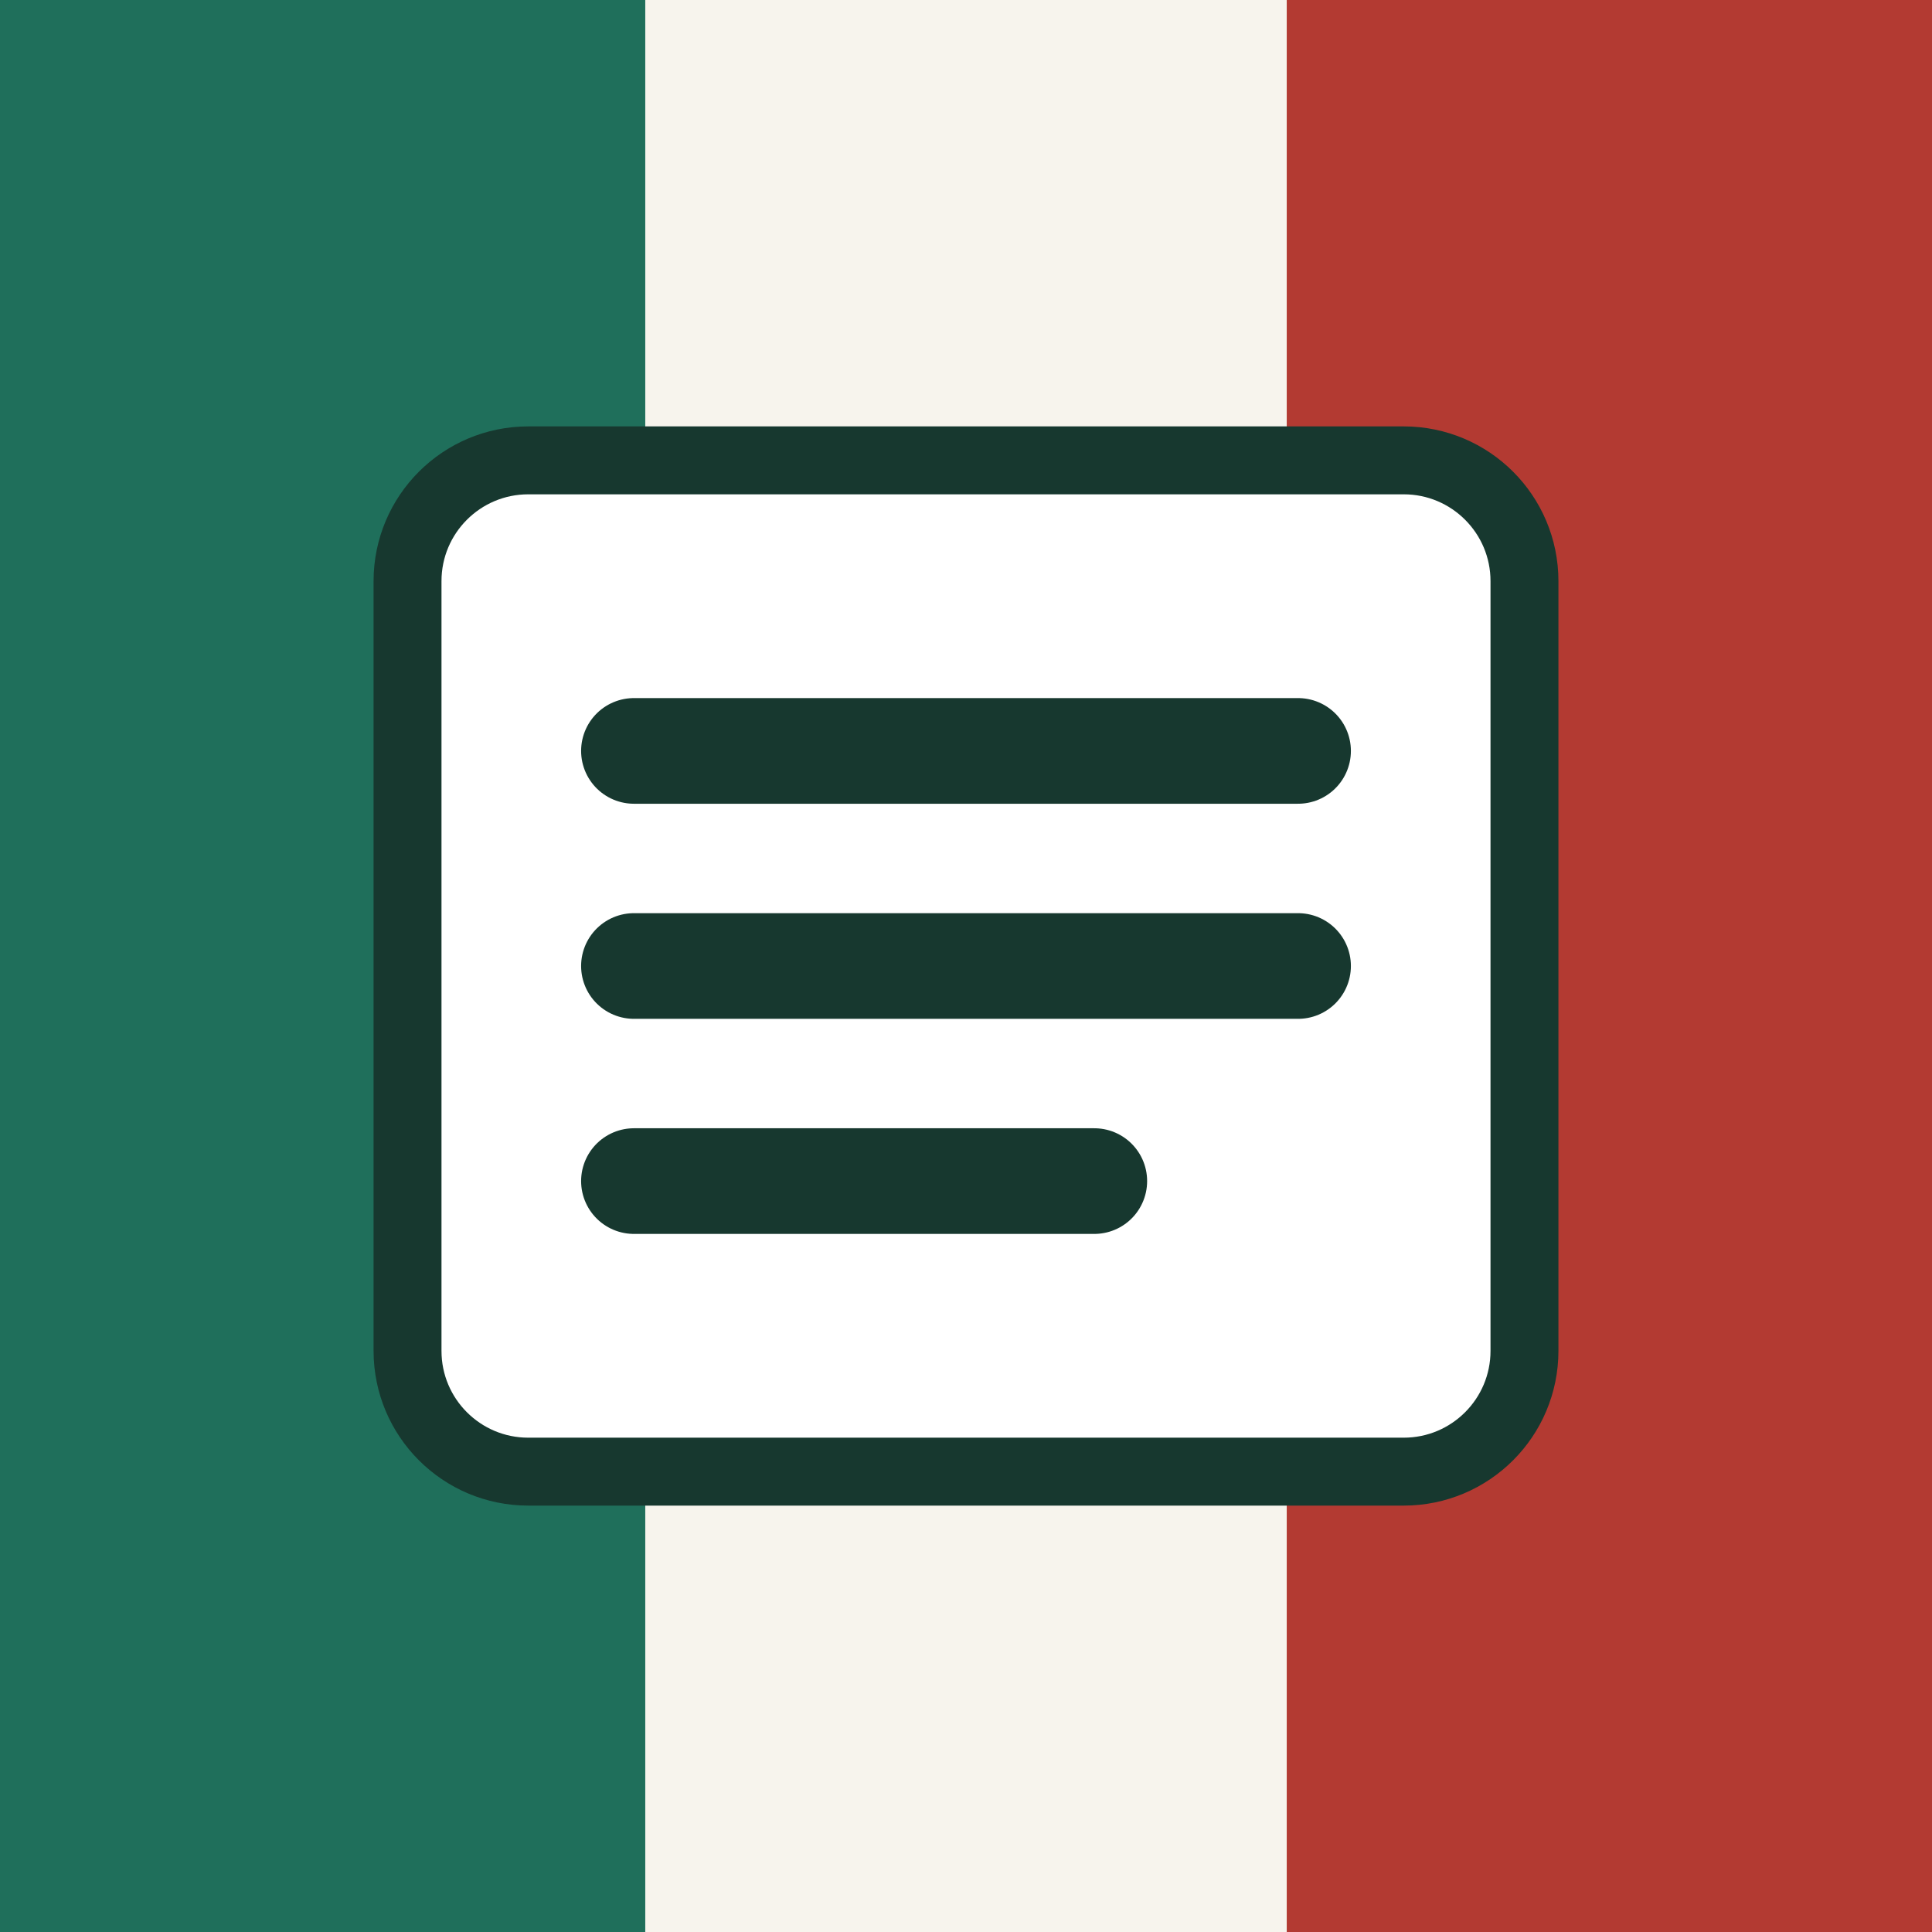
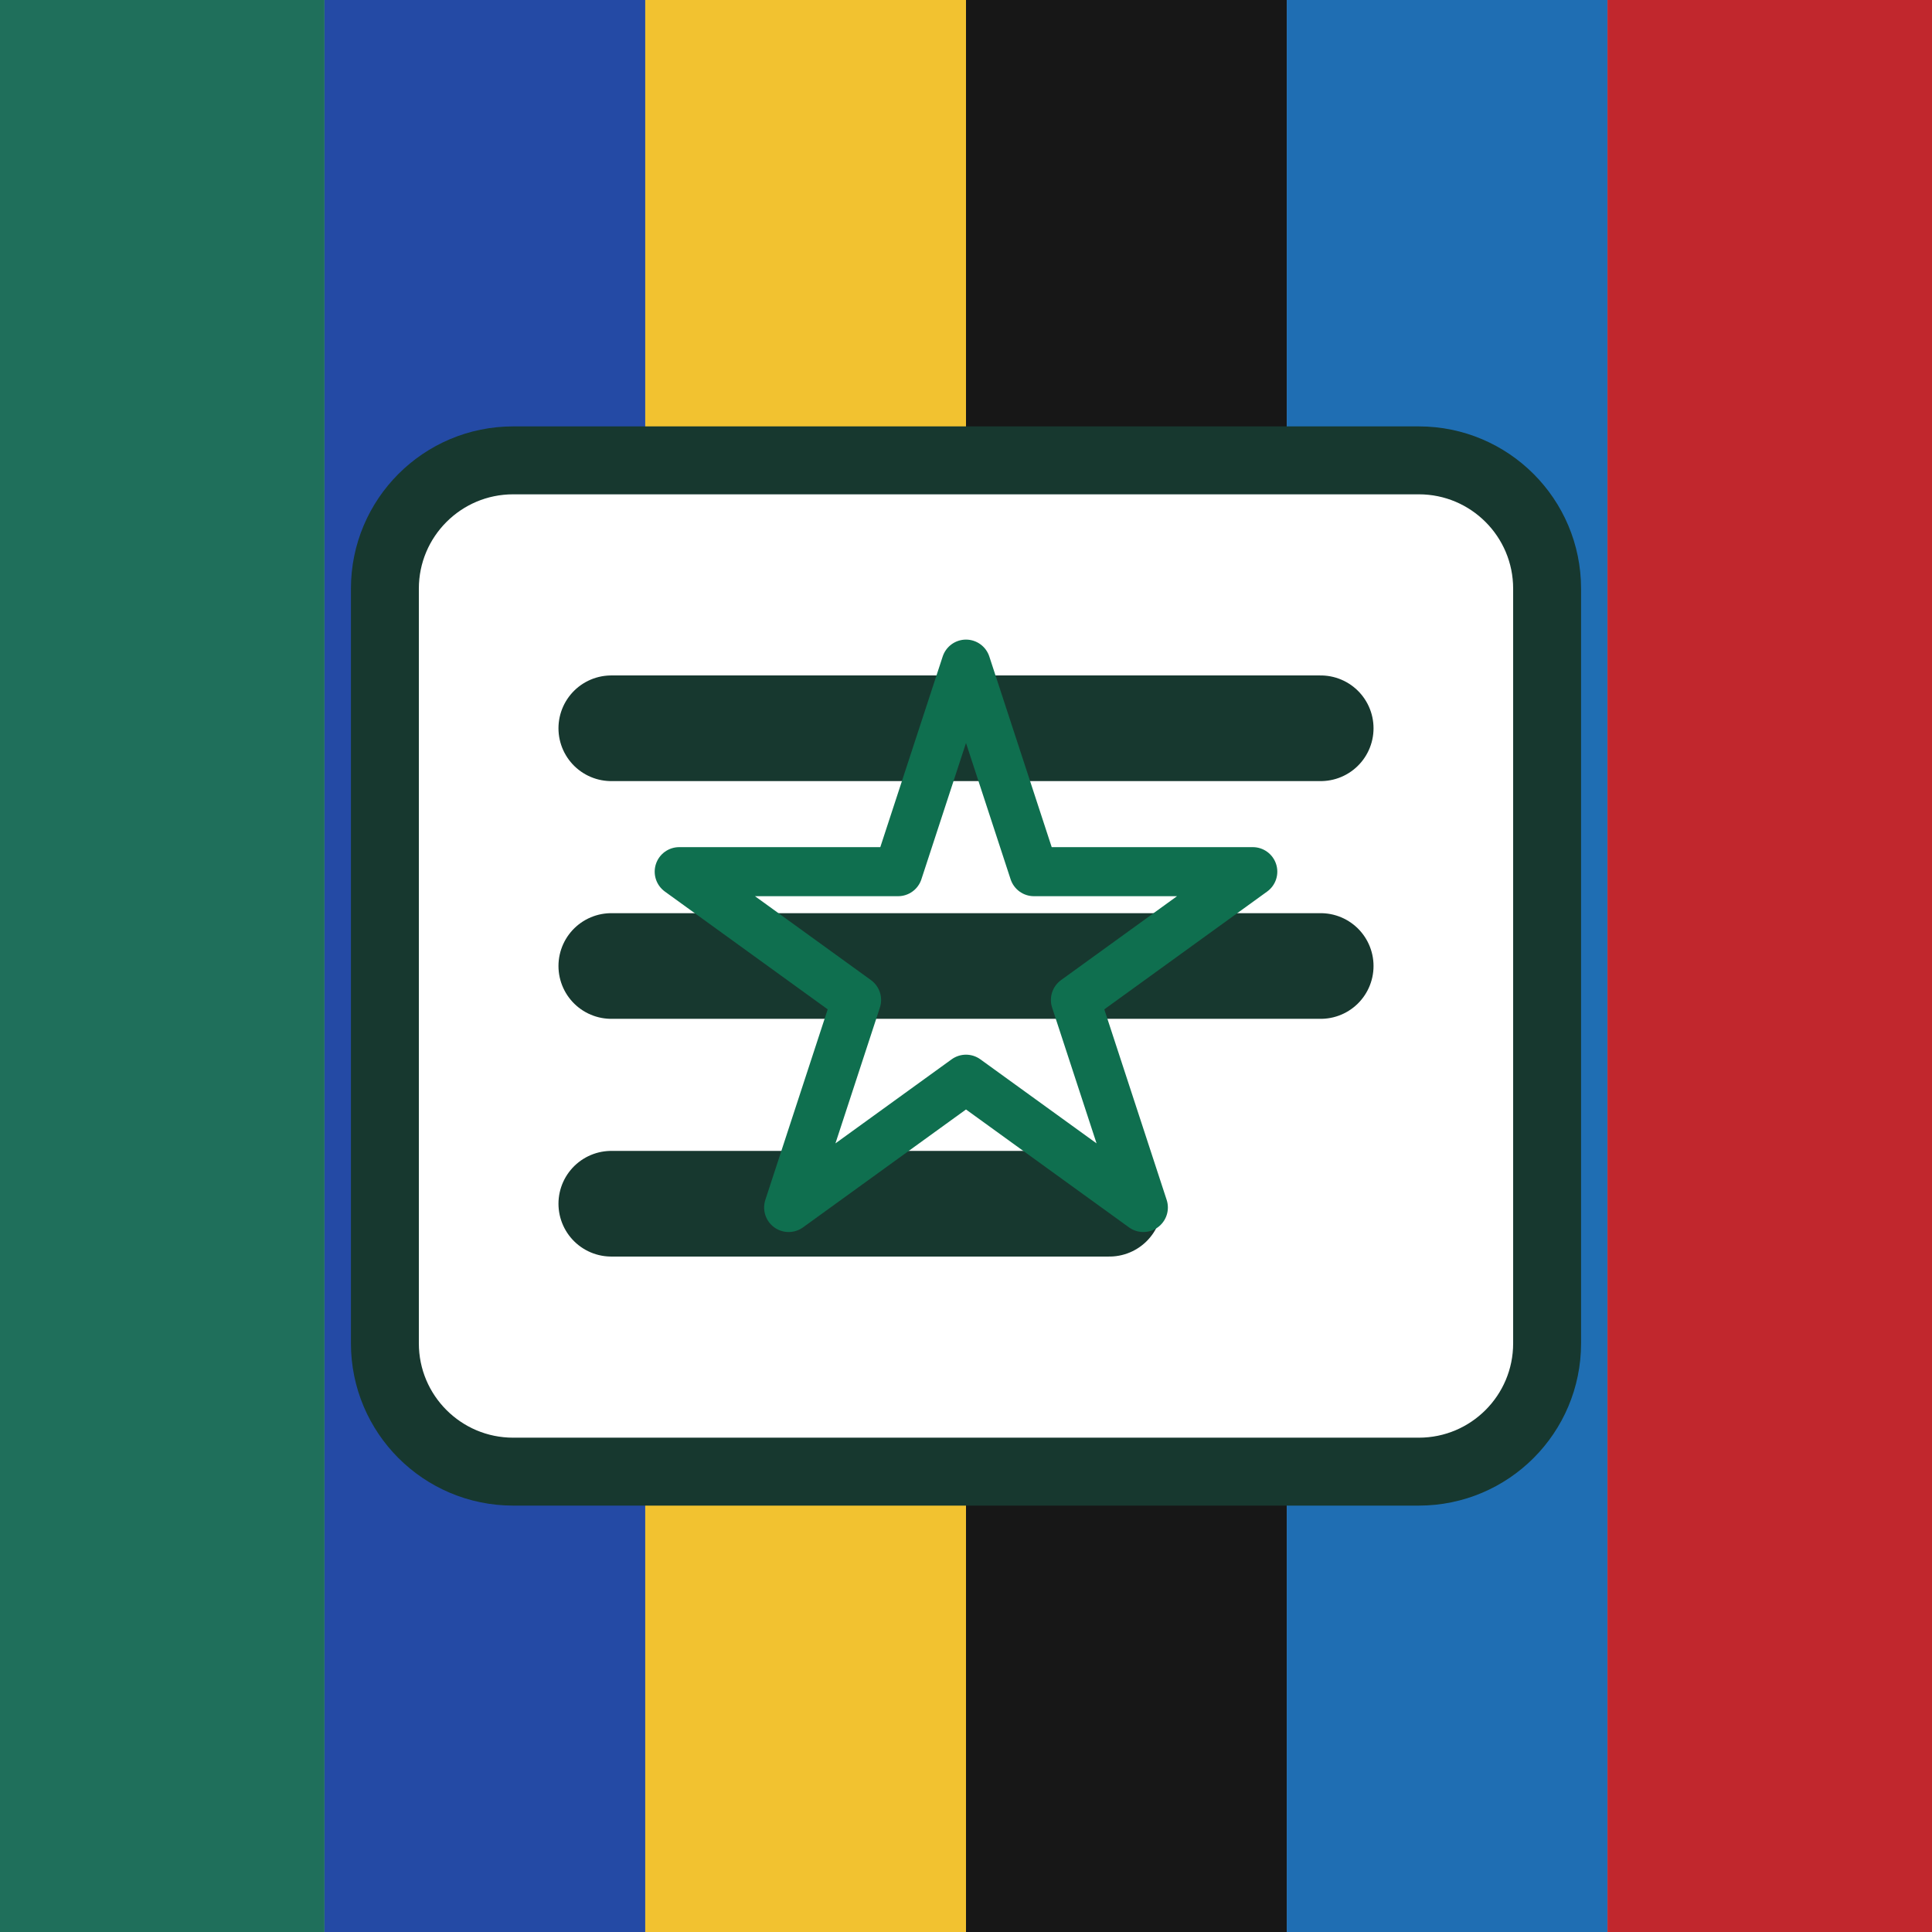
<svg xmlns="http://www.w3.org/2000/svg" viewBox="0 0 512 512">
  <rect width="512" height="512" rx="96" fill="#f7f4ed" />
-   <path d="M0 0h171v512H0z" fill="#1f6f5b" />
-   <path d="M341 0h171v512H341z" fill="#b33a32" />
-   <rect x="108" y="122" width="296" height="268" rx="32" fill="#fff" stroke="#17382f" stroke-width="18" />
-   <path d="M168 199h176M168 256h176M168 313h122" stroke="#17382f" stroke-width="28" stroke-linecap="round" />
+   <path d="M0 0h86v512H0z" fill="#1f6f5b" />
+   <path d="M86 0h85v512H86z" fill="#244aa5" />
+   <path d="M171 0h85v512H171z" fill="#f2c230" />
+   <path d="M256 0h85v512H256z" fill="#171717" />
+   <path d="M341 0h85v512H341z" fill="#1f6eb3" />
+   <path d="M426 0h86v512H426z" fill="#c1272d" />
+   <rect x="102" y="122" width="308" height="268" rx="34" fill="#fff" stroke="#17382f" stroke-width="18" />
+   <path d="M162 193h188M162 256h188M162 319h132" stroke="#17382f" stroke-width="28" stroke-linecap="round" />
+   <path d="M256 176l18 55h58l-47 34 18 55-47-34-47 34 18-55-47-34h58z" fill="none" stroke="#0f6f4f" stroke-width="13" stroke-linejoin="round" />
</svg>
